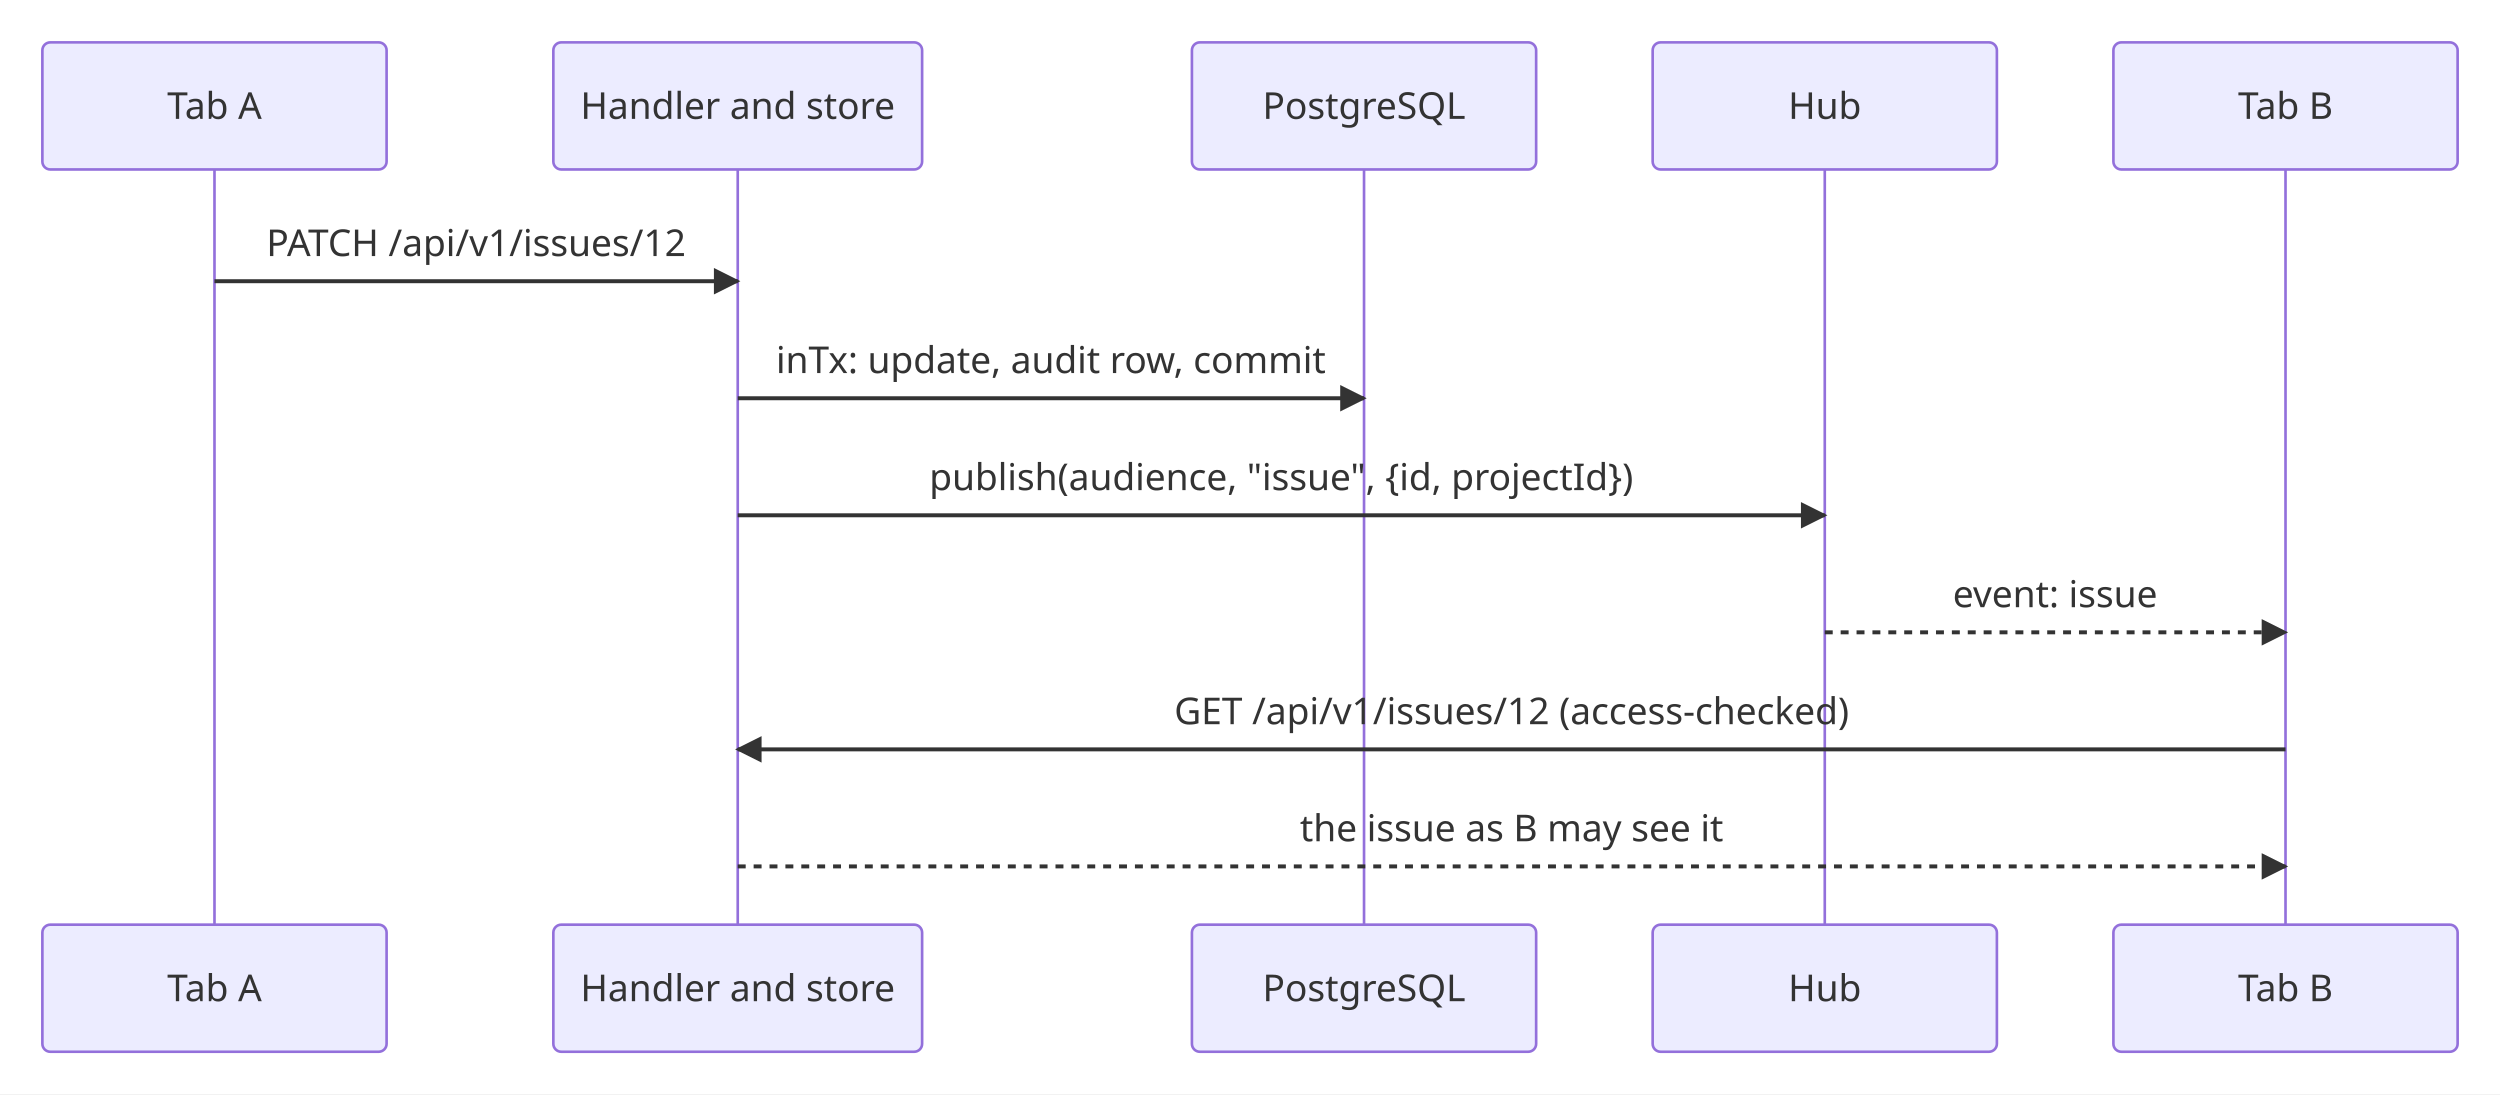
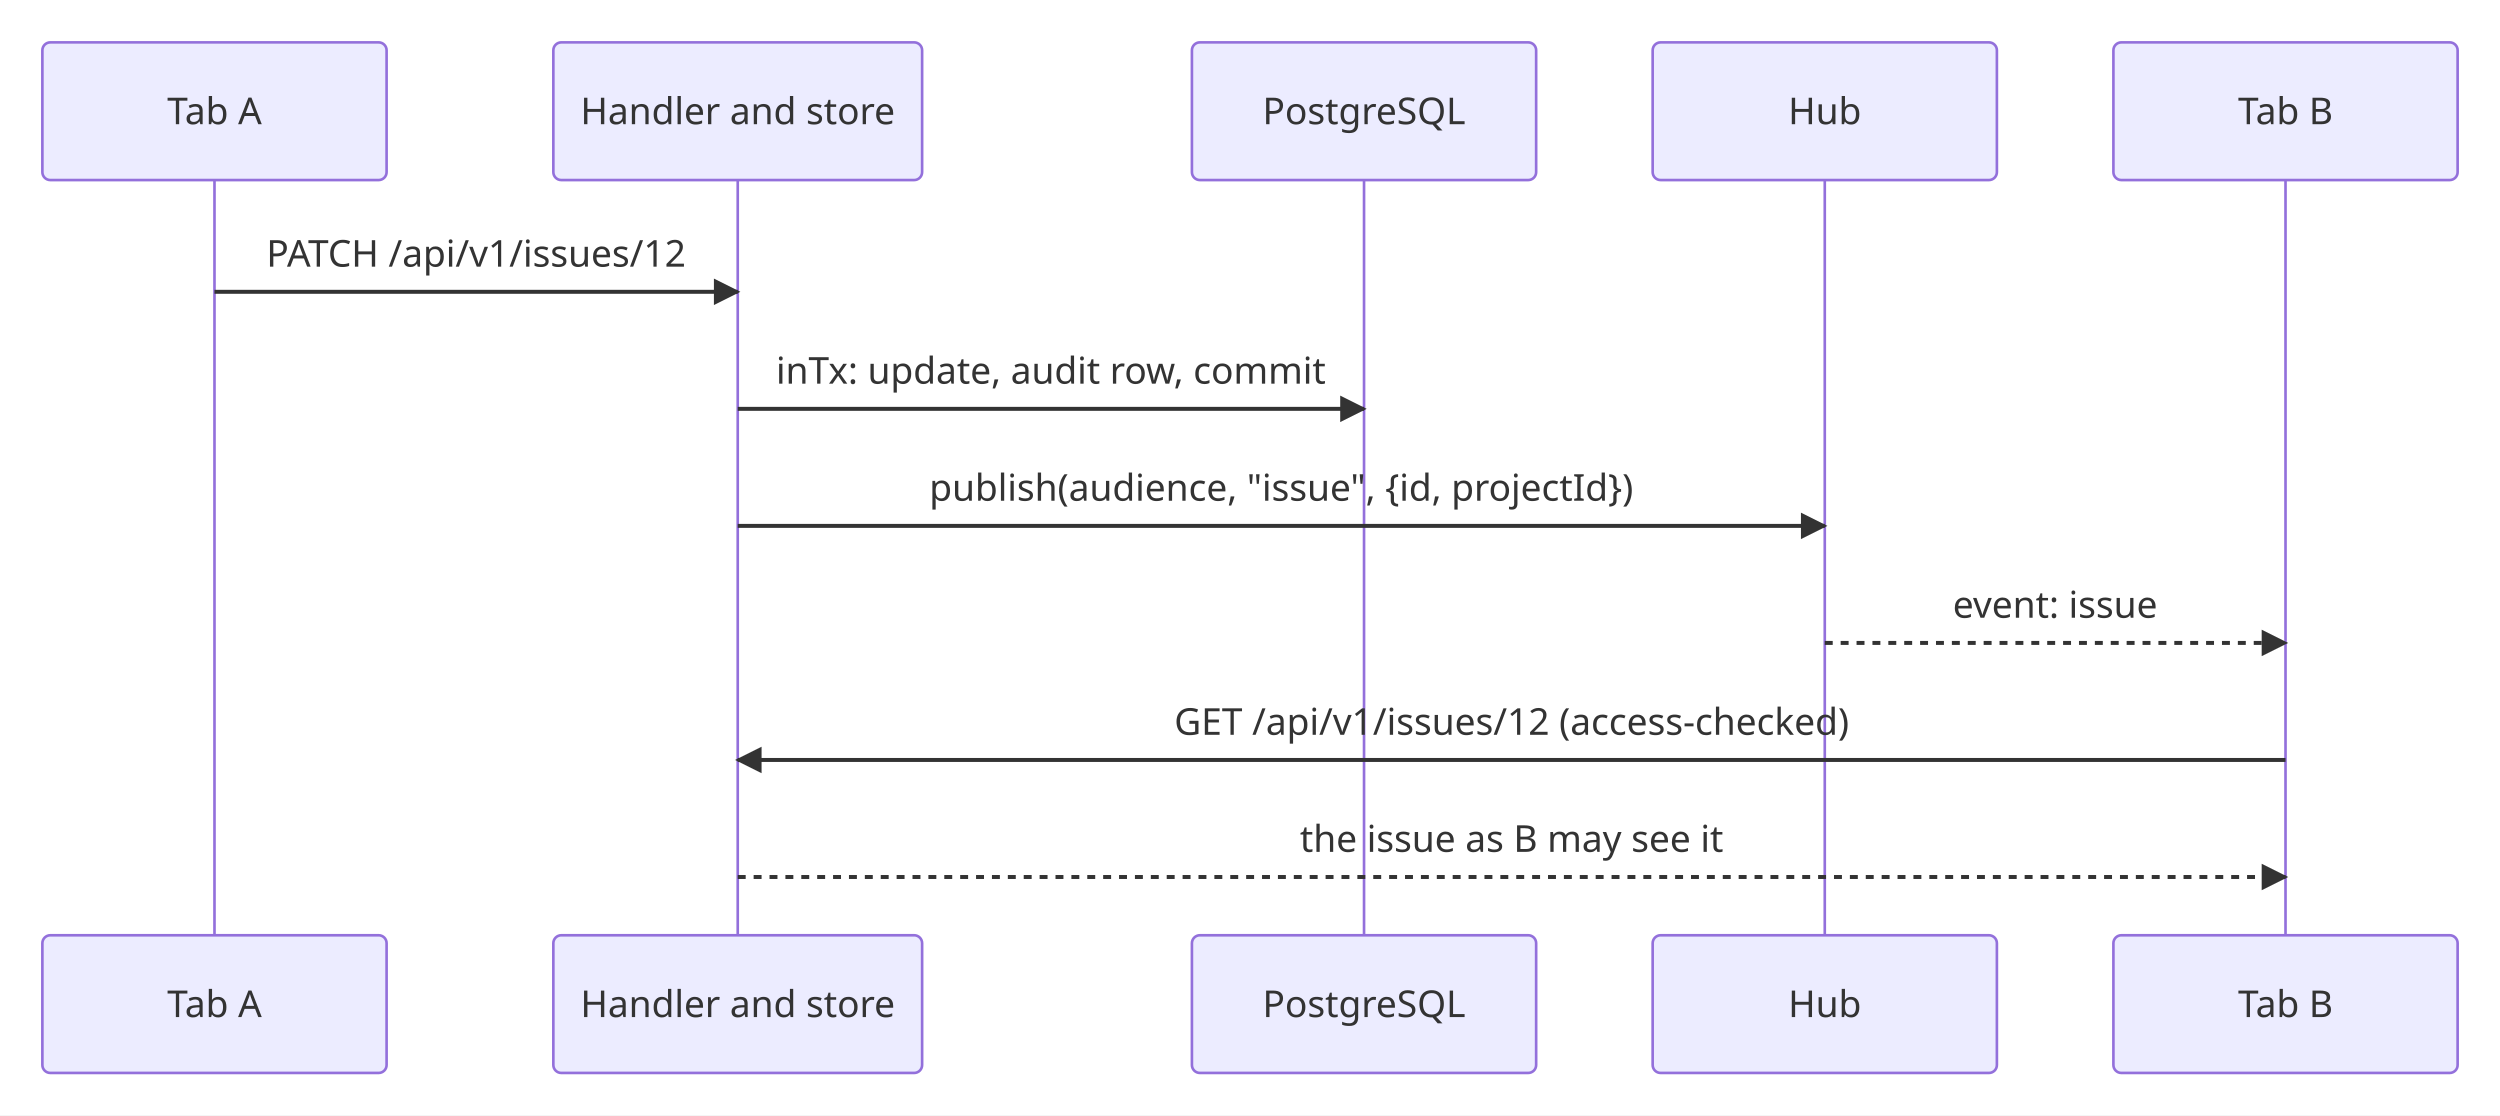
- <svg xmlns="http://www.w3.org/2000/svg" width="944.13" height="413.2" viewBox="0 0 944.13 413.2" font-family="sans-serif" font-size="14">
+ <svg xmlns="http://www.w3.org/2000/svg" width="944.13" height="421.2" viewBox="0 0 944.13 421.2" font-family="sans-serif" font-size="14">
  <defs>
    <marker id="myeggm7-seq-arrow" viewBox="0 0 10 10" refX="9" refY="5" markerUnits="userSpaceOnUse" markerWidth="10" markerHeight="10" orient="auto-start-reverse">
      <path d="M0,0 L10,5 L0,10 z" fill="#333333" />
    </marker>
    <marker id="myeggm7-seq-open" viewBox="0 0 10 10" refX="9" refY="5" markerUnits="userSpaceOnUse" markerWidth="11" markerHeight="11" orient="auto-start-reverse">
      <path d="M1,1 L9,5 L1,9" fill="none" stroke="#333333" stroke-width="1.5" />
    </marker>
  </defs>
  <rect width="100%" height="100%" fill="#ffffff" />
  <g transform="translate(16,16)">
-     <line x1="65" y1="48" x2="65" y2="333.2" stroke="#9370DB" />
-     <line x1="262.61" y1="48" x2="262.61" y2="333.2" stroke="#9370DB" />
-     <line x1="499.13" y1="48" x2="499.13" y2="333.2" stroke="#9370DB" />
-     <line x1="673.13" y1="48" x2="673.13" y2="333.2" stroke="#9370DB" />
-     <line x1="847.13" y1="48" x2="847.13" y2="333.2" stroke="#9370DB" />
-     <line x1="65" y1="90.2" x2="262.61" y2="90.2" stroke="#333333" stroke-width="1.5" marker-end="url(#myeggm7-seq-arrow)" />
-     <text x="163.81" y="80.7" fill="#333333" text-anchor="middle">PATCH /api/v1/issues/12</text>
-     <line x1="262.61" y1="134.4" x2="499.13" y2="134.4" stroke="#333333" stroke-width="1.5" marker-end="url(#myeggm7-seq-arrow)" />
-     <text x="380.87" y="124.9" fill="#333333" text-anchor="middle">inTx: update, audit row, commit</text>
-     <line x1="262.61" y1="178.6" x2="673.13" y2="178.6" stroke="#333333" stroke-width="1.5" marker-end="url(#myeggm7-seq-arrow)" />
-     <text x="467.87" y="169.1" fill="#333333" text-anchor="middle">publish(audience, "issue", {id, projectId})</text>
-     <line x1="673.13" y1="222.8" x2="847.13" y2="222.8" stroke="#333333" stroke-width="1.5" stroke-dasharray="3,3" marker-end="url(#myeggm7-seq-arrow)" />
-     <text x="760.13" y="213.3" fill="#333333" text-anchor="middle">event: issue</text>
-     <line x1="847.13" y1="267" x2="262.61" y2="267" stroke="#333333" stroke-width="1.5" marker-end="url(#myeggm7-seq-arrow)" />
-     <text x="554.87" y="257.5" fill="#333333" text-anchor="middle">GET /api/v1/issues/12 (access-checked)</text>
-     <line x1="262.61" y1="311.2" x2="847.13" y2="311.2" stroke="#333333" stroke-width="1.5" stroke-dasharray="3,3" marker-end="url(#myeggm7-seq-arrow)" />
-     <text x="554.87" y="301.7" fill="#333333" text-anchor="middle">the issue as B may see it</text>
-     <rect x="0" y="0" width="130" height="48" rx="3" fill="#ECECFF" stroke="#9370DB" />
-     <text x="65" y="28.9" fill="#333333" text-anchor="middle">Tab A</text>
-     <rect x="0" y="333.2" width="130" height="48" rx="3" fill="#ECECFF" stroke="#9370DB" />
-     <text x="65" y="362.1" fill="#333333" text-anchor="middle">Tab A</text>
-     <rect x="192.97" y="0" width="139.27" height="48" rx="3" fill="#ECECFF" stroke="#9370DB" />
-     <text x="262.61" y="28.9" fill="#333333" text-anchor="middle">Handler and store</text>
-     <rect x="192.97" y="333.2" width="139.27" height="48" rx="3" fill="#ECECFF" stroke="#9370DB" />
-     <text x="262.61" y="362.1" fill="#333333" text-anchor="middle">Handler and store</text>
-     <rect x="434.13" y="0" width="130" height="48" rx="3" fill="#ECECFF" stroke="#9370DB" />
-     <text x="499.13" y="28.9" fill="#333333" text-anchor="middle">PostgreSQL</text>
-     <rect x="434.13" y="333.2" width="130" height="48" rx="3" fill="#ECECFF" stroke="#9370DB" />
-     <text x="499.13" y="362.1" fill="#333333" text-anchor="middle">PostgreSQL</text>
-     <rect x="608.13" y="0" width="130" height="48" rx="3" fill="#ECECFF" stroke="#9370DB" />
-     <text x="673.13" y="28.9" fill="#333333" text-anchor="middle">Hub</text>
-     <rect x="608.13" y="333.2" width="130" height="48" rx="3" fill="#ECECFF" stroke="#9370DB" />
-     <text x="673.13" y="362.1" fill="#333333" text-anchor="middle">Hub</text>
-     <rect x="782.13" y="0" width="130" height="48" rx="3" fill="#ECECFF" stroke="#9370DB" />
-     <text x="847.13" y="28.9" fill="#333333" text-anchor="middle">Tab B</text>
-     <rect x="782.13" y="333.2" width="130" height="48" rx="3" fill="#ECECFF" stroke="#9370DB" />
-     <text x="847.13" y="362.1" fill="#333333" text-anchor="middle">Tab B</text>
+     <line x1="65" y1="52" x2="65" y2="337.2" stroke="#9370DB" />
+     <line x1="262.61" y1="52" x2="262.61" y2="337.2" stroke="#9370DB" />
+     <line x1="499.13" y1="52" x2="499.13" y2="337.2" stroke="#9370DB" />
+     <line x1="673.13" y1="52" x2="673.13" y2="337.2" stroke="#9370DB" />
+     <line x1="847.13" y1="52" x2="847.13" y2="337.2" stroke="#9370DB" />
+     <line x1="65" y1="94.2" x2="262.61" y2="94.2" stroke="#333333" stroke-width="1.5" marker-end="url(#myeggm7-seq-arrow)" />
+     <text x="163.81" y="84.7" fill="#333333" text-anchor="middle">PATCH /api/v1/issues/12</text>
+     <line x1="262.61" y1="138.4" x2="499.13" y2="138.4" stroke="#333333" stroke-width="1.5" marker-end="url(#myeggm7-seq-arrow)" />
+     <text x="380.87" y="128.9" fill="#333333" text-anchor="middle">inTx: update, audit row, commit</text>
+     <line x1="262.61" y1="182.6" x2="673.13" y2="182.6" stroke="#333333" stroke-width="1.5" marker-end="url(#myeggm7-seq-arrow)" />
+     <text x="467.87" y="173.1" fill="#333333" text-anchor="middle">publish(audience, "issue", {id, projectId})</text>
+     <line x1="673.13" y1="226.8" x2="847.13" y2="226.8" stroke="#333333" stroke-width="1.5" stroke-dasharray="3,3" marker-end="url(#myeggm7-seq-arrow)" />
+     <text x="760.13" y="217.3" fill="#333333" text-anchor="middle">event: issue</text>
+     <line x1="847.13" y1="271" x2="262.61" y2="271" stroke="#333333" stroke-width="1.5" marker-end="url(#myeggm7-seq-arrow)" />
+     <text x="554.87" y="261.5" fill="#333333" text-anchor="middle">GET /api/v1/issues/12 (access-checked)</text>
+     <line x1="262.61" y1="315.2" x2="847.13" y2="315.2" stroke="#333333" stroke-width="1.5" stroke-dasharray="3,3" marker-end="url(#myeggm7-seq-arrow)" />
+     <text x="554.87" y="305.7" fill="#333333" text-anchor="middle">the issue as B may see it</text>
+     <rect x="0" y="0" width="130" height="52" rx="3" fill="#ECECFF" stroke="#9370DB" />
+     <text x="65" y="30.9" fill="#333333" text-anchor="middle">Tab A</text>
+     <rect x="0" y="337.2" width="130" height="52" rx="3" fill="#ECECFF" stroke="#9370DB" />
+     <text x="65" y="368.1" fill="#333333" text-anchor="middle">Tab A</text>
+     <rect x="192.97" y="0" width="139.27" height="52" rx="3" fill="#ECECFF" stroke="#9370DB" />
+     <text x="262.61" y="30.9" fill="#333333" text-anchor="middle">Handler and store</text>
+     <rect x="192.97" y="337.2" width="139.27" height="52" rx="3" fill="#ECECFF" stroke="#9370DB" />
+     <text x="262.61" y="368.1" fill="#333333" text-anchor="middle">Handler and store</text>
+     <rect x="434.13" y="0" width="130" height="52" rx="3" fill="#ECECFF" stroke="#9370DB" />
+     <text x="499.13" y="30.9" fill="#333333" text-anchor="middle">PostgreSQL</text>
+     <rect x="434.13" y="337.2" width="130" height="52" rx="3" fill="#ECECFF" stroke="#9370DB" />
+     <text x="499.13" y="368.1" fill="#333333" text-anchor="middle">PostgreSQL</text>
+     <rect x="608.13" y="0" width="130" height="52" rx="3" fill="#ECECFF" stroke="#9370DB" />
+     <text x="673.13" y="30.9" fill="#333333" text-anchor="middle">Hub</text>
+     <rect x="608.13" y="337.2" width="130" height="52" rx="3" fill="#ECECFF" stroke="#9370DB" />
+     <text x="673.13" y="368.1" fill="#333333" text-anchor="middle">Hub</text>
+     <rect x="782.13" y="0" width="130" height="52" rx="3" fill="#ECECFF" stroke="#9370DB" />
+     <text x="847.13" y="30.9" fill="#333333" text-anchor="middle">Tab B</text>
+     <rect x="782.13" y="337.2" width="130" height="52" rx="3" fill="#ECECFF" stroke="#9370DB" />
+     <text x="847.13" y="368.1" fill="#333333" text-anchor="middle">Tab B</text>
  </g>
</svg>
